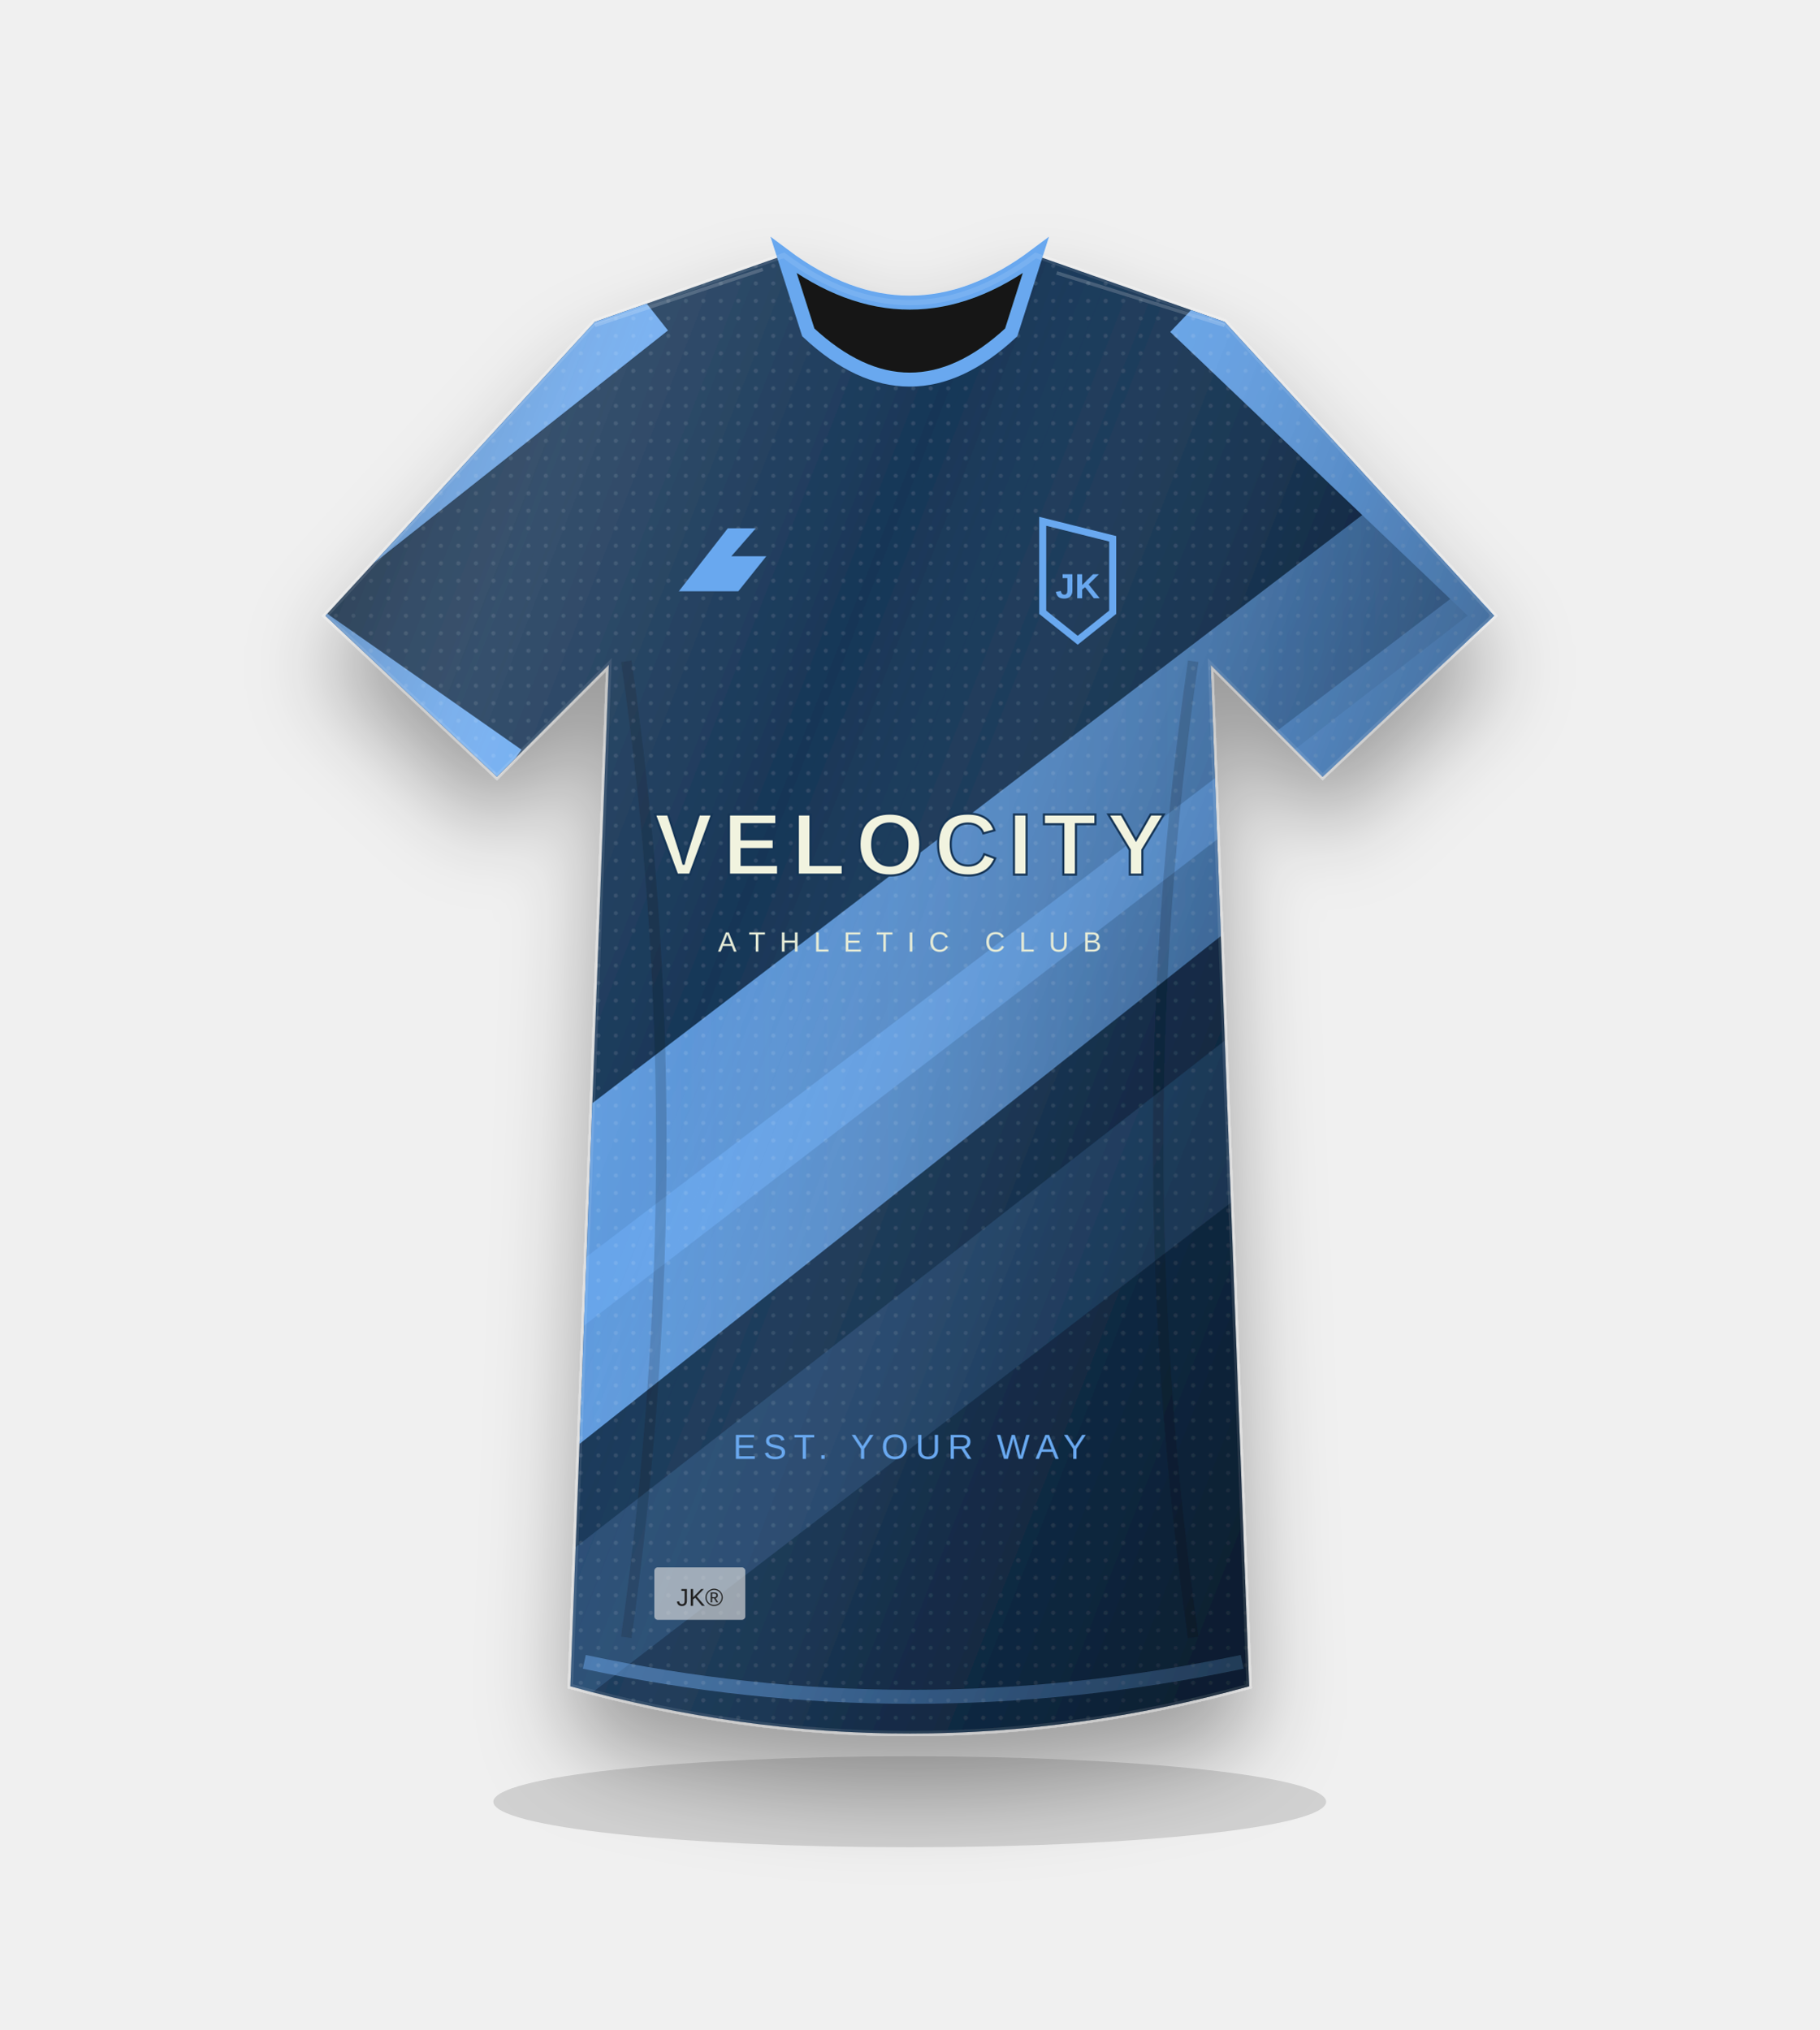
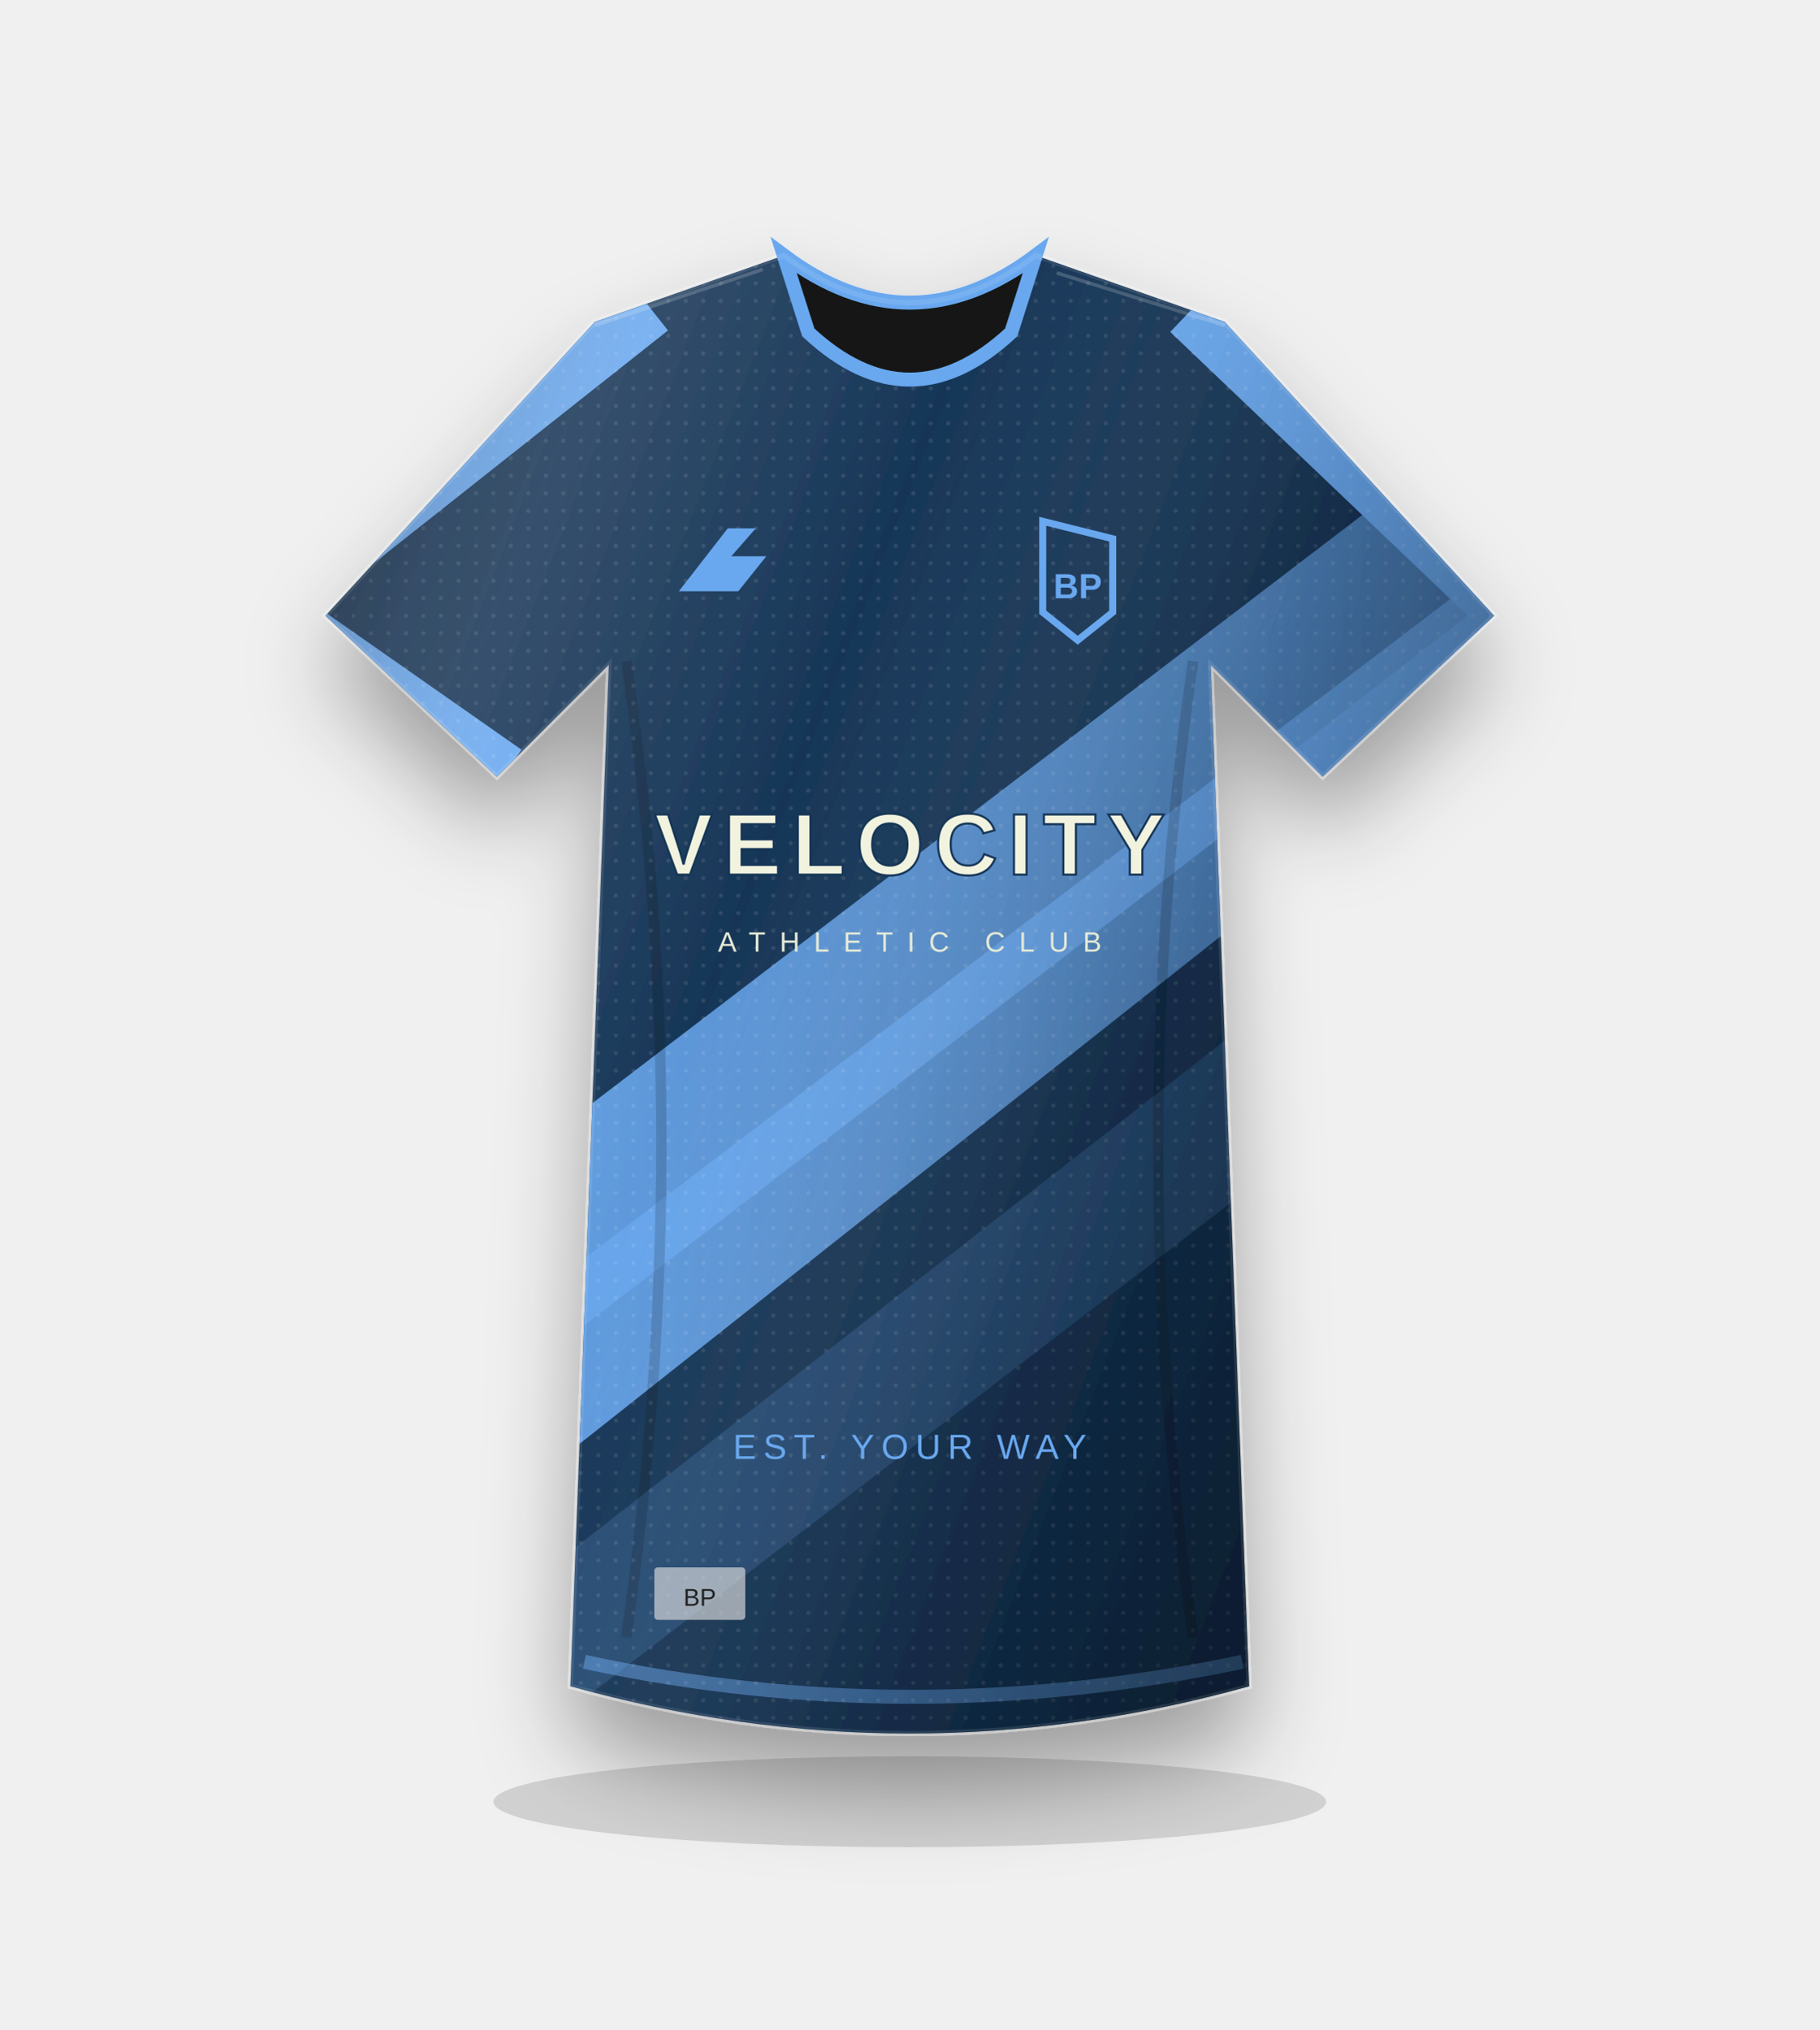
<svg xmlns="http://www.w3.org/2000/svg" width="520" height="580" viewBox="0 0 520 580">
  <defs>
    <linearGradient id="fabric" x1="0" y1="0" x2="1" y2=".5">
      <stop stop-color="#000" stop-opacity=".4" />
      <stop offset=".24" stop-color="#fff" stop-opacity=".12" />
      <stop offset=".46" stop-color="#fff" stop-opacity="0" />
      <stop offset=".77" stop-color="#000" stop-opacity=".17" />
      <stop offset="1" stop-color="#000" stop-opacity=".45" />
    </linearGradient>
    <linearGradient id="stripe">
      <stop stop-color="#69a8ef" />
      <stop offset="1" stop-color="#69a8ef" stop-opacity=".55" />
    </linearGradient>
    <pattern id="mesh" width="5" height="5" patternUnits="userSpaceOnUse">
      <circle cx="1" cy="1" r=".6" fill="#fff" opacity=".1" />
    </pattern>
    <clipPath id="shirt">
      <path d="M170 92 L224 73 Q260 100 296 73 L350 92 L427 176 L378 222 L346 190 L357 482 Q260 509 163 482 L174 190 L142 222 L93 176 Z" />
    </clipPath>
    <filter id="shadow">
      <feDropShadow dx="0" dy="15" stdDeviation="13" flood-opacity=".35" />
    </filter>
  </defs>
  <ellipse cx="260" cy="515" rx="119" ry="13" fill="#000" opacity=".13" />
  <g filter="url(#shadow)">
    <path d="M170 92 L224 73 Q260 100 296 73 L350 92 L427 176 L378 222 L346 190 L357 482 Q260 509 163 482 L174 190 L142 222 L93 176 Z" fill="#173657" />
    <g clip-path="url(#shirt)">
      <path d="M65 395 L421 123 L462 178 L116 452 Z" fill="url(#stripe)" />
      <path d="M55 445 L441 151 L448 163 L60 461 Z" fill="#69a8ef" opacity=".75" />
      <path d="M111 484 L439 228 L461 260 L139 507 Z" fill="#69a8ef" opacity=".19" />
      <path d="M70 178 L185 87 M341 88 L449 191" stroke="#69a8ef" stroke-width="19" />
      <path d="M85 178 L145 220 M374 220 L436 172" stroke="#69a8ef" stroke-width="14" />
      <path d="M167 475 Q260 495 355 475" fill="none" stroke="#69a8ef" stroke-width="4" opacity=".5" />
      <path d="M179 189 Q199 326 179 468 M341 189 Q321 326 341 468" fill="none" stroke="#000" stroke-width="3" opacity=".15" />
      <path d="M170 92 L224 73 Q260 100 296 73 L350 92 L427 176 L378 222 L346 190 L357 482 Q260 509 163 482 L174 190 L142 222 L93 176 Z" fill="url(#mesh)" />
      <path d="M170 92 L224 73 Q260 100 296 73 L350 92 L427 176 L378 222 L346 190 L357 482 Q260 509 163 482 L174 190 L142 222 L93 176 Z" fill="url(#fabric)" />
    </g>
    <path d="M224 73 Q260 100 296 73 L289 95 Q260 122 231 95 Z" fill="#121914" stroke="#69a8ef" stroke-width="4" />
    <path d="M170 93 L218 77 M302 78 L350 93" stroke="#fff" stroke-opacity=".18" fill="none" />
    <path d="M170 92 L224 73 Q260 100 296 73 L350 92 L427 176 L378 222 L346 190 L357 482 Q260 509 163 482 L174 190 L142 222 L93 176 Z" fill="none" stroke="#fff" stroke-opacity=".1" stroke-width="1.5" />
    <path d="M208 151 l-14 18 h17 l8 -10 h-10 l7 -8z" fill="#69a8ef" />
    <path d="M298 149 l20 5 v21 l-10 8 -10 -8z" fill="none" stroke="#69a8ef" stroke-width="2" />
-     <text x="308" y="171" text-anchor="middle" font-family="Arial,sans-serif" font-size="10" font-weight="900" fill="#69a8ef">JK</text>
+     <text x="308" y="171" text-anchor="middle" font-family="Arial,sans-serif" font-size="10" font-weight="900" fill="#69a8ef">BP</text>
    <text x="260" y="250" text-anchor="middle" font-family="Arial,sans-serif" font-size="25" letter-spacing="3" font-weight="900" fill="#f1f3df" stroke="#173657" stroke-width=".6">VELOCITY</text>
    <text x="260" y="272" text-anchor="middle" font-family="Arial,sans-serif" font-size="8" letter-spacing="4" fill="#e4ead6">ATHLETIC CLUB</text>
    <text x="260" y="417" text-anchor="middle" font-family="Arial,sans-serif" font-size="10" letter-spacing="2" fill="#69a8ef">EST. YOUR WAY</text>
    <rect x="187" y="448" width="26" height="15" rx="1" fill="#ddd" opacity=".65" />
-     <text x="200" y="459" text-anchor="middle" font-family="Arial,sans-serif" font-size="7" fill="#222">JK®</text>
+     <text x="200" y="459" text-anchor="middle" font-family="Arial,sans-serif" font-size="7" fill="#222">BP</text>
  </g>
</svg>
